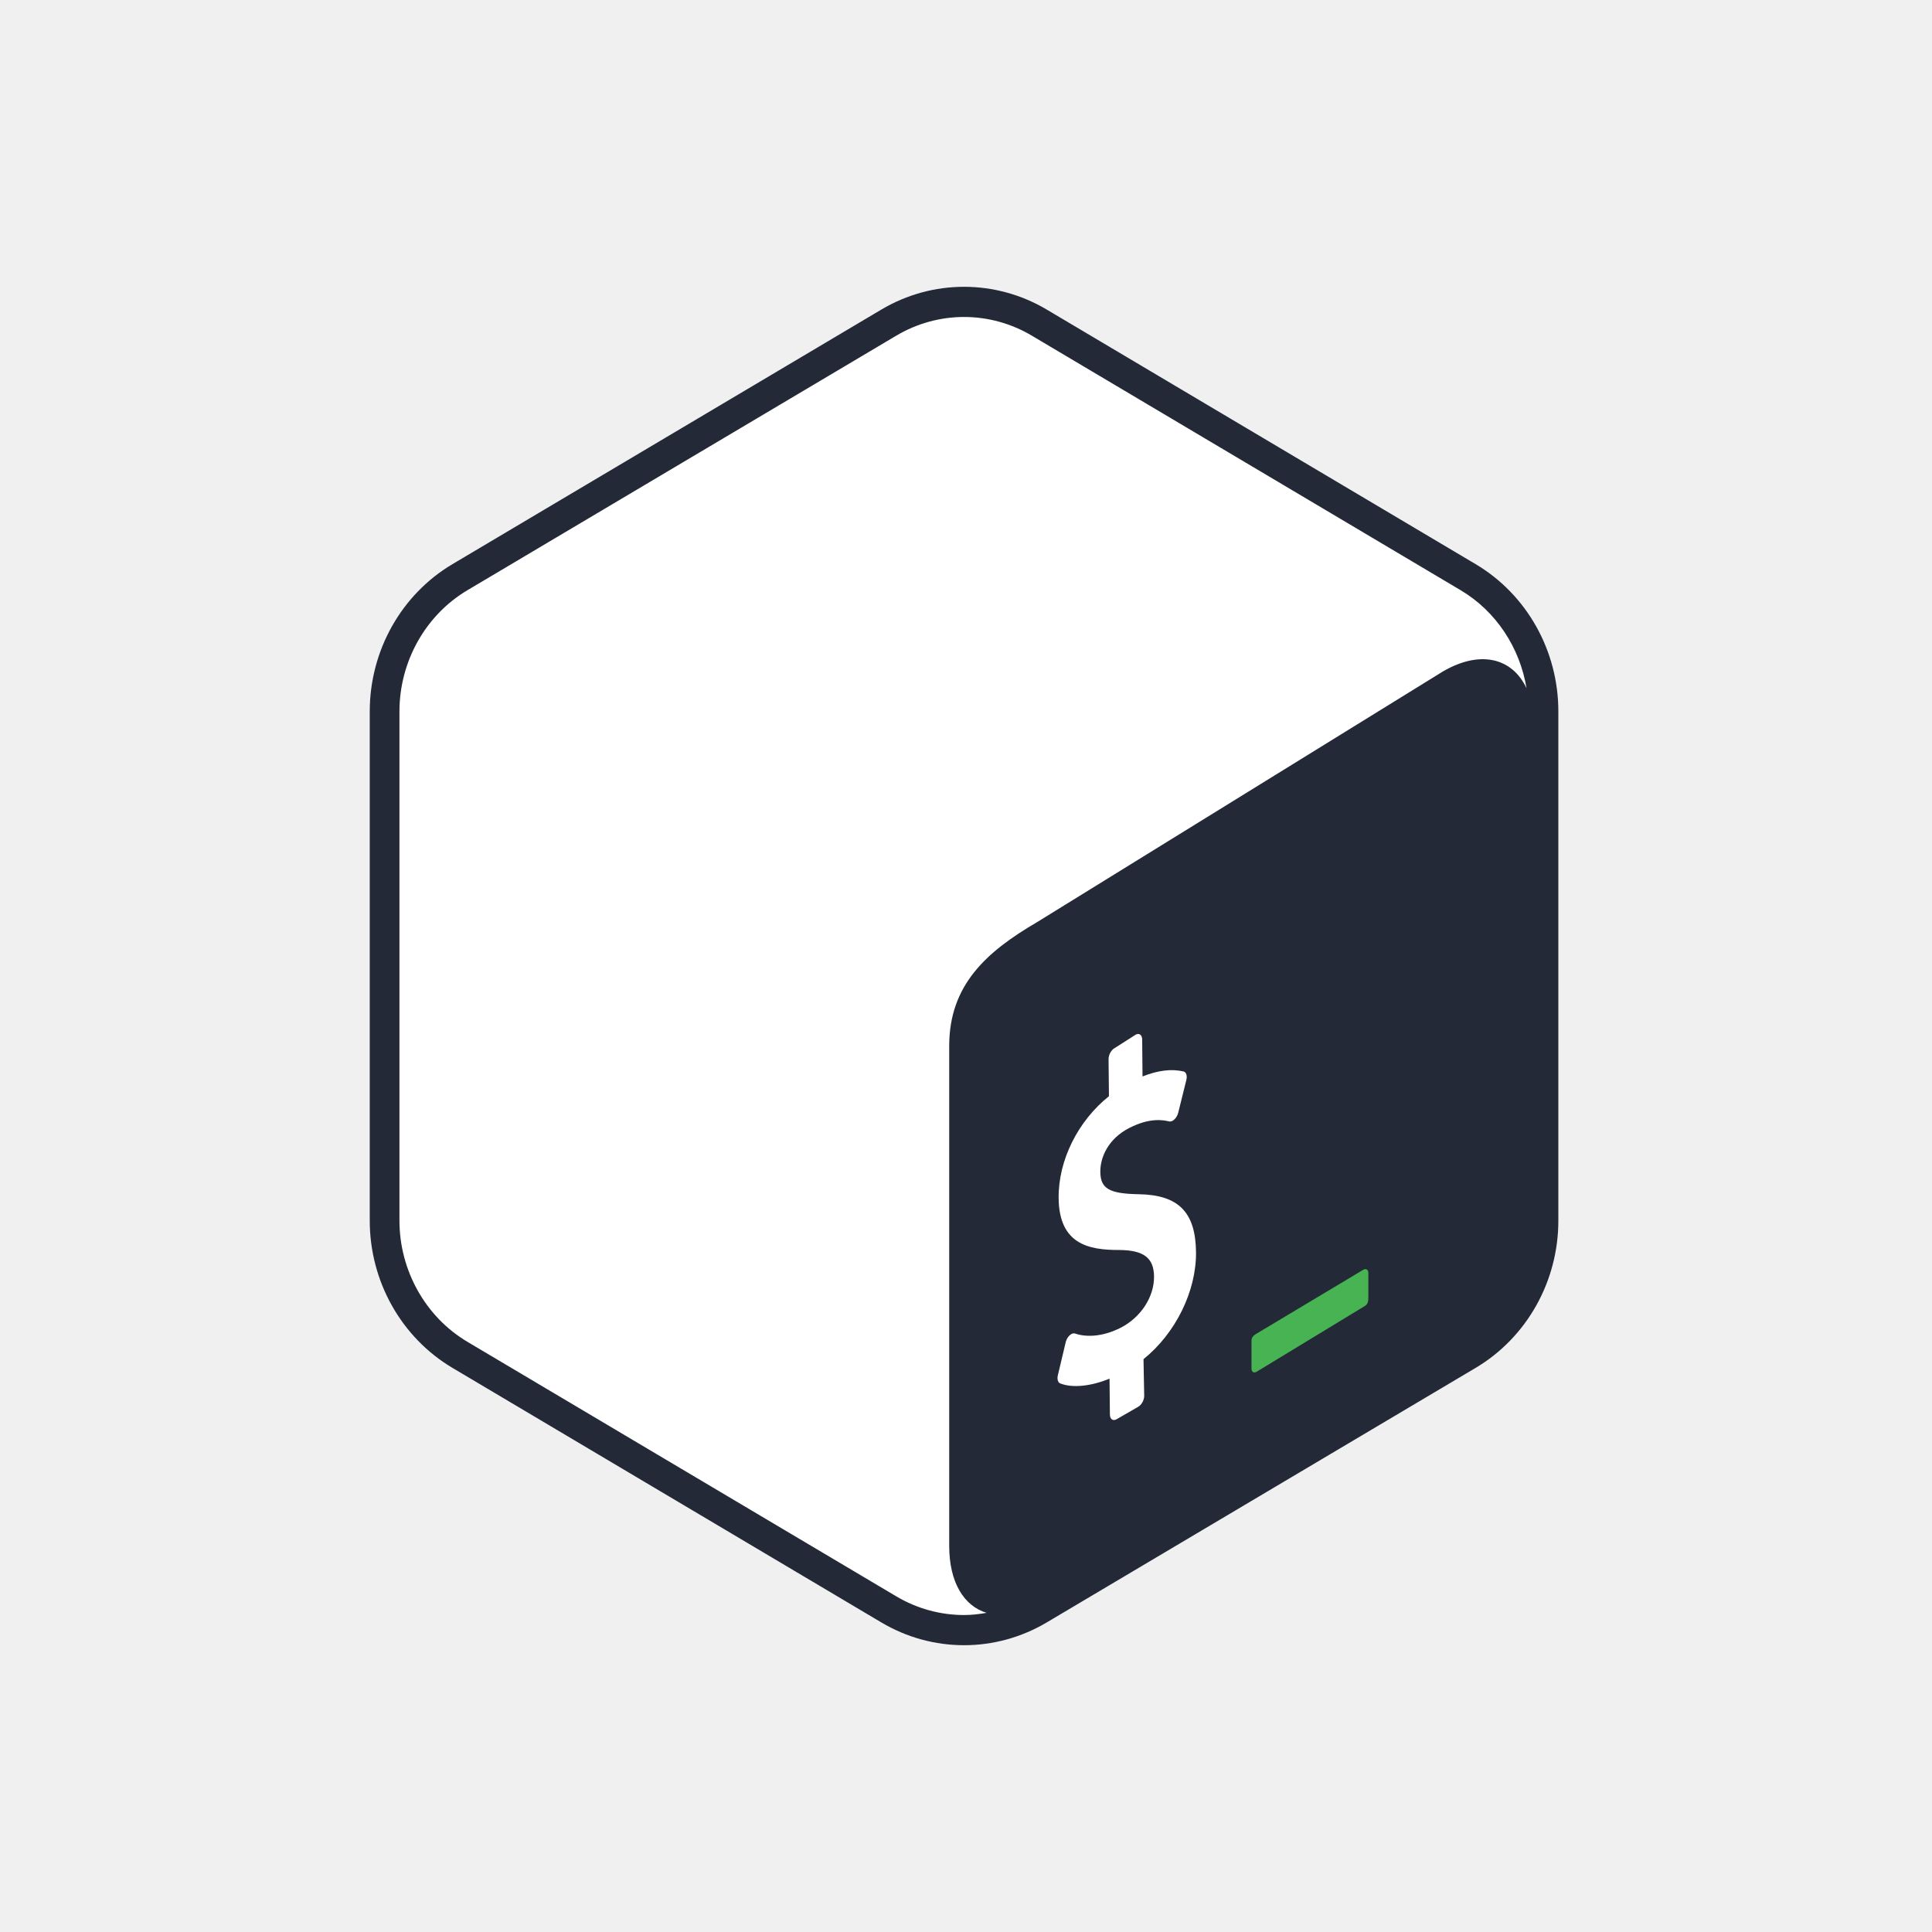
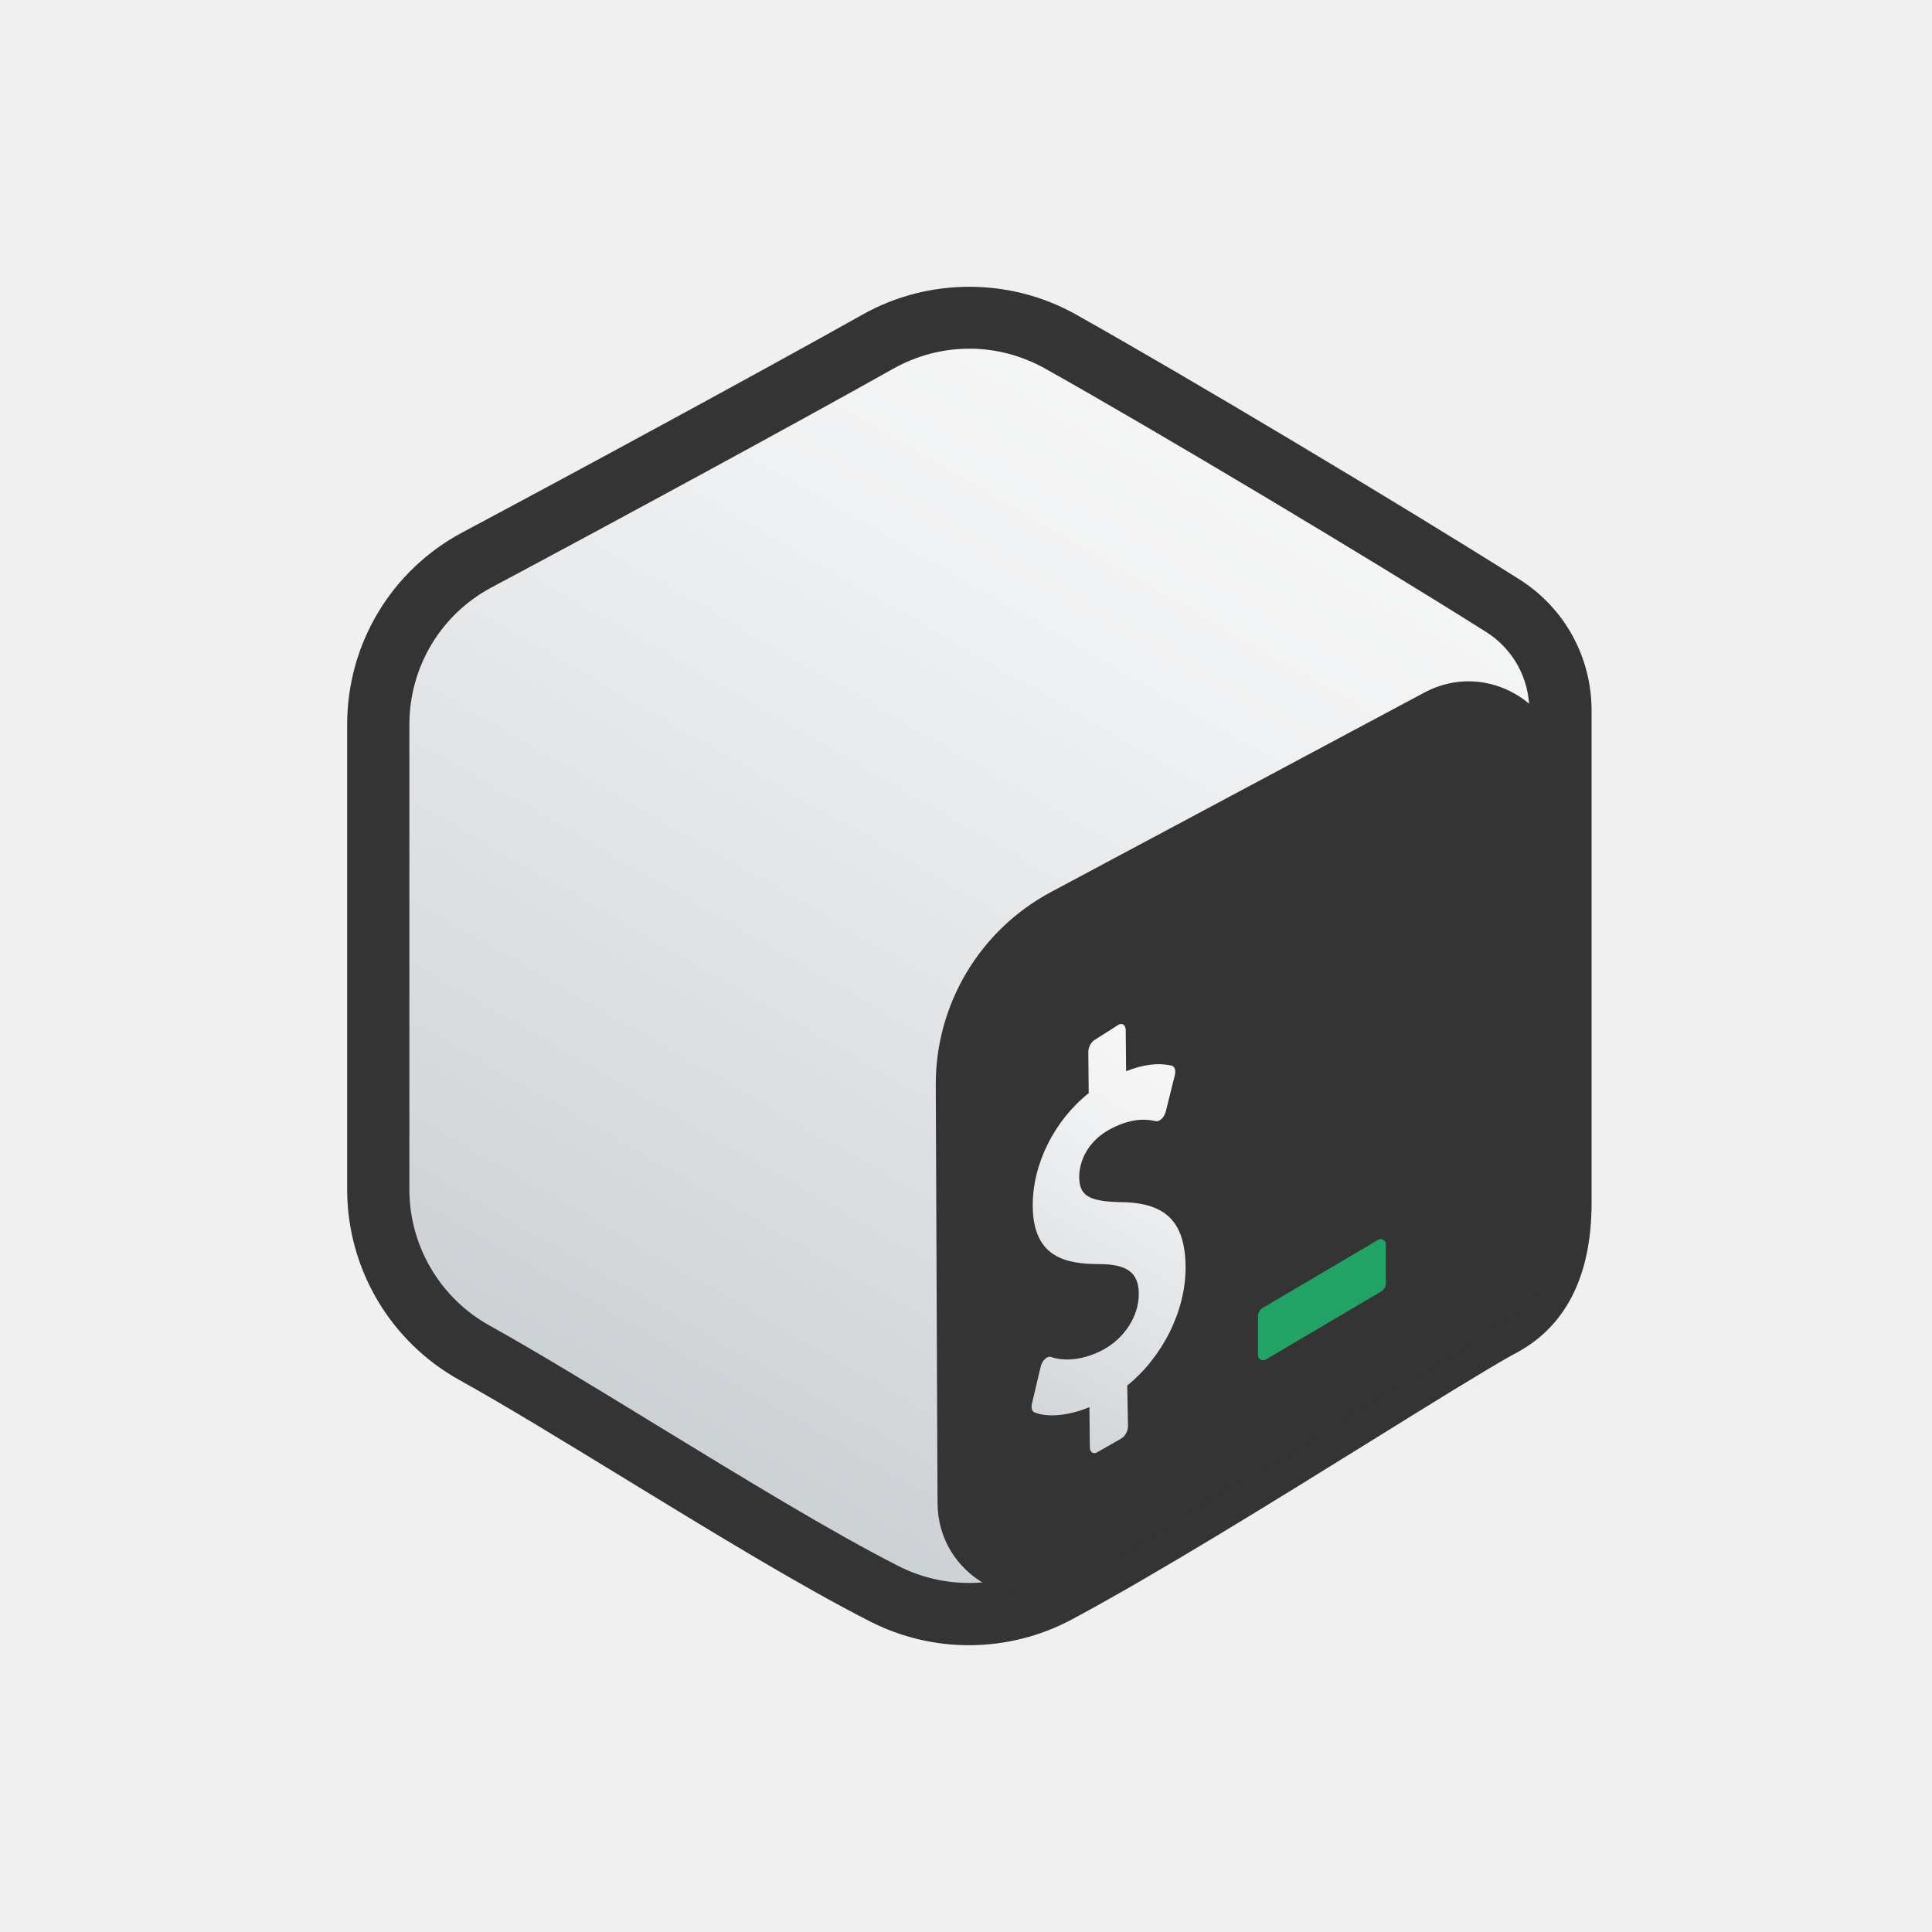
<svg xmlns="http://www.w3.org/2000/svg" width="256" height="256" viewBox="0 0 256 256" fill="none">
-   <path fill-rule="evenodd" clip-rule="evenodd" d="M195.529 74.752L138.703 41.02C131.921 36.993 123.561 36.993 116.778 41.02L59.952 74.752C53.171 78.778 48.992 86.218 48.992 94.27V161.735C48.992 169.785 53.171 177.228 59.954 181.255L116.78 214.981C120.171 216.995 123.953 217.999 127.741 217.999C131.528 217.999 135.31 216.995 138.701 214.981L195.527 181.255C202.31 177.228 206.491 169.785 206.491 161.735V94.27C206.491 86.218 202.31 78.778 195.529 74.752Z" fill="white" />
-   <path fill-rule="evenodd" clip-rule="evenodd" d="M118.766 211.527L61.94 177.801C56.382 174.501 52.929 168.345 52.929 161.734V94.271C52.929 87.659 56.382 81.504 61.938 78.206L118.766 44.474C121.491 42.856 124.594 42.001 127.741 42.001C130.887 42.001 133.99 42.856 136.717 44.474L193.543 78.206C198.227 80.986 201.386 85.8 202.274 91.199C200.389 87.177 196.139 86.084 191.186 88.977L137.425 122.183C130.722 126.102 125.779 130.499 125.775 138.582V204.826C125.771 209.666 127.726 212.801 130.728 213.71C129.742 213.881 128.747 214 127.741 214C124.594 214 121.491 213.145 118.766 211.527ZM195.529 74.751L138.703 41.021C135.312 39.007 131.526 38.001 127.741 38.001C123.956 38.001 120.17 39.007 116.778 41.021L59.952 74.751C53.171 78.777 48.992 86.219 48.992 94.271V161.734C48.992 169.784 53.171 177.227 59.954 181.254L116.78 214.981C120.173 216.994 123.956 218 127.741 218C131.528 218 135.31 216.994 138.701 214.981L195.529 181.254C202.312 177.227 206.491 169.784 206.491 161.734V94.271C206.491 86.219 202.312 78.777 195.529 74.751Z" fill="#242938" />
-   <path fill-rule="evenodd" clip-rule="evenodd" d="M180.633 168.256L166.483 176.725C166.108 176.944 165.833 177.189 165.83 177.64V181.343C165.83 181.796 166.134 181.984 166.509 181.763L180.878 173.031C181.252 172.812 181.31 172.393 181.313 171.942V168.676C181.313 168.226 181.008 168.037 180.633 168.256Z" fill="#47B353" />
-   <path fill-rule="evenodd" clip-rule="evenodd" d="M150.502 137.088C150.96 136.856 151.337 137.142 151.343 137.741L151.391 142.636C153.44 141.821 155.22 141.603 156.833 141.975C157.183 142.069 157.338 142.545 157.195 143.11L156.118 147.448C156.034 147.776 155.849 148.107 155.627 148.313C155.534 148.405 155.438 148.476 155.344 148.524C155.199 148.598 155.056 148.621 154.919 148.593C154.183 148.427 152.432 148.044 149.678 149.439C146.789 150.902 145.779 153.412 145.798 155.275C145.823 157.499 146.964 158.173 150.904 158.241C156.155 158.328 158.423 160.622 158.478 165.911C158.532 171.104 155.76 176.68 151.52 180.097L151.613 184.943C151.619 185.526 151.24 186.195 150.782 186.427L147.912 188.08C147.452 188.313 147.075 188.026 147.068 187.443L147.019 182.677C144.561 183.698 142.07 183.945 140.478 183.306C140.179 183.189 140.05 182.746 140.169 182.242L141.209 177.861C141.292 177.515 141.475 177.17 141.723 176.95C141.81 176.865 141.901 176.799 141.992 176.753C142.157 176.67 142.318 176.652 142.455 176.703C144.169 177.281 146.363 177.011 148.471 175.944C151.151 174.588 152.943 171.856 152.915 169.142C152.889 166.678 151.556 165.655 148.313 165.631C144.186 165.643 140.338 164.829 140.274 158.753C140.223 153.751 142.824 148.545 146.941 145.254L146.89 140.363C146.884 139.761 147.251 139.1 147.723 138.862L150.502 137.088Z" fill="white" />
+   <path fill-rule="evenodd" clip-rule="evenodd" d="M123.924 41.009C126.724 39.439 130.17 39.439 132.965 41.009C146.795 48.772 188.414 72.137 202.248 79.899C205.047 81.465 206.77 84.368 206.77 87.509C206.77 103.033 206.77 149.759 206.77 165.284C206.77 168.425 205.047 171.327 202.248 172.898C188.418 180.66 146.799 204.025 132.965 211.788C130.166 213.358 126.719 213.358 123.924 211.788C110.094 204.025 68.475 180.66 54.641 172.898C51.846 171.327 50.123 168.429 50.123 165.288C50.123 149.764 50.123 103.037 50.123 87.513C50.123 84.372 51.846 81.47 54.645 79.899C68.471 72.137 110.098 48.772 123.924 41.009Z" fill="url(#paint0_linear_36_1655)" />
+   <path d="M128.392 218C123.92 218 119.443 216.961 115.345 214.879C106.194 210.234 94.247 202.929 82.692 195.863C74.559 190.892 66.879 186.192 60.857 182.849C51.693 177.754 46 168.087 46 157.612V96.005C46 85.328 51.841 75.579 61.248 70.558C76.637 62.359 101.305 48.982 114.335 41.661C123.033 36.78 133.846 36.78 142.548 41.661C157.29 49.934 185.292 66.658 201.299 76.754C207.305 80.534 210.892 87.043 210.892 94.17V159.377C210.892 169.27 207.351 176.064 200.368 179.555C196.476 181.744 189.534 186.052 181.496 191.044C168.997 198.802 153.439 208.461 142.07 214.562C137.803 216.85 133.096 218 128.392 218ZM118.371 48.85C105.295 56.196 80.553 69.618 65.127 77.838C58.416 81.416 54.245 88.374 54.245 96.005V157.612C54.245 165.09 58.313 171.999 64.864 175.639C71.039 179.069 78.789 183.806 86.996 188.827C98.415 195.806 110.221 203.028 119.08 207.525C125.09 210.572 132.222 210.481 138.17 207.294C149.313 201.313 164.747 191.733 177.151 184.032C185.272 178.991 192.284 174.638 196.509 172.267C201.967 169.534 202.647 163.948 202.647 159.377V94.17C202.647 89.896 200.499 85.996 196.909 83.733C180.989 73.695 153.159 57.074 138.517 48.854C132.21 45.317 124.678 45.317 118.371 48.85Z" fill="#343434" />
+   <path d="M124.229 199.173L123.994 143.778C123.949 133.085 129.819 123.245 139.251 118.203L188.76 91.755C196.996 87.352 206.956 93.321 206.956 102.662V163.384C206.956 167.675 204.73 171.661 201.077 173.912L143.085 209.644C134.865 214.714 124.271 208.828 124.229 199.173Z" fill="#343434" />
+   <path d="M148.229 135.773C148.736 135.513 149.157 135.83 149.165 136.498L149.218 141.94C151.494 141.037 153.473 140.794 155.266 141.21C155.657 141.309 155.827 141.841 155.67 142.471L154.47 147.29C154.371 147.657 154.173 148.024 153.926 148.251C153.819 148.354 153.712 148.432 153.609 148.486C153.444 148.568 153.287 148.593 153.139 148.564C152.318 148.379 150.373 147.954 147.314 149.504C144.107 151.132 142.981 153.919 143.002 155.988C143.031 158.466 144.301 159.216 148.678 159.294C154.516 159.389 157.034 161.945 157.096 167.815C157.162 173.595 154.075 179.79 149.363 183.587L149.466 188.979C149.47 189.626 149.054 190.372 148.538 190.628L145.344 192.462C144.836 192.722 144.416 192.405 144.408 191.753L144.354 186.452C141.617 187.59 138.855 187.862 137.087 187.153C136.749 187.021 136.604 186.526 136.74 185.966L137.895 181.097C137.985 180.718 138.187 180.33 138.463 180.083C138.558 179.988 138.661 179.918 138.76 179.865C138.942 179.774 139.119 179.753 139.271 179.811C141.176 180.45 143.612 180.149 145.958 178.962C148.934 177.457 150.929 174.419 150.896 171.402C150.867 168.664 149.387 167.531 145.78 167.502C141.192 167.51 136.913 166.611 136.843 159.855C136.786 154.29 139.679 148.506 144.259 144.846L144.206 139.408C144.202 138.741 144.61 138.007 145.133 137.739L148.229 135.773Z" fill="url(#paint1_linear_36_1655)" />
+   <path d="M182.968 171.154L167.699 180.161C167.25 180.413 166.693 180.083 166.693 179.572V174.411C166.693 173.945 166.945 173.516 167.353 173.285L182.622 164.278C183.079 164.027 183.636 164.357 183.636 164.876V170.021C183.636 170.495 183.38 170.923 182.968 171.154Z" fill="#21A366" />
+   <defs>
+     <linearGradient id="paint0_linear_36_1655" x1="176.896" y1="42.481" x2="75.974" y2="217.287" gradientUnits="userSpaceOnUse">
+       <stop stop-color="#F9F9F9" />
+       <stop offset="0.26" stop-color="#F0F1F2" />
+       <stop offset="0.678" stop-color="#D9DCDF" />
+       <stop offset="1" stop-color="#C2C8CC" />
+     </linearGradient>
+     <linearGradient id="paint1_linear_36_1655" x1="162.583" y1="136.91" x2="126.109" y2="200.089" gradientUnits="userSpaceOnUse">
+       <stop stop-color="#F9F9F9" />
+       <stop offset="0.26" stop-color="#F0F1F2" />
+       <stop offset="0.678" stop-color="#D9DCDF" />
+       <stop offset="1" stop-color="#C2C8CC" />
+     </linearGradient>
+   </defs>
</svg>
